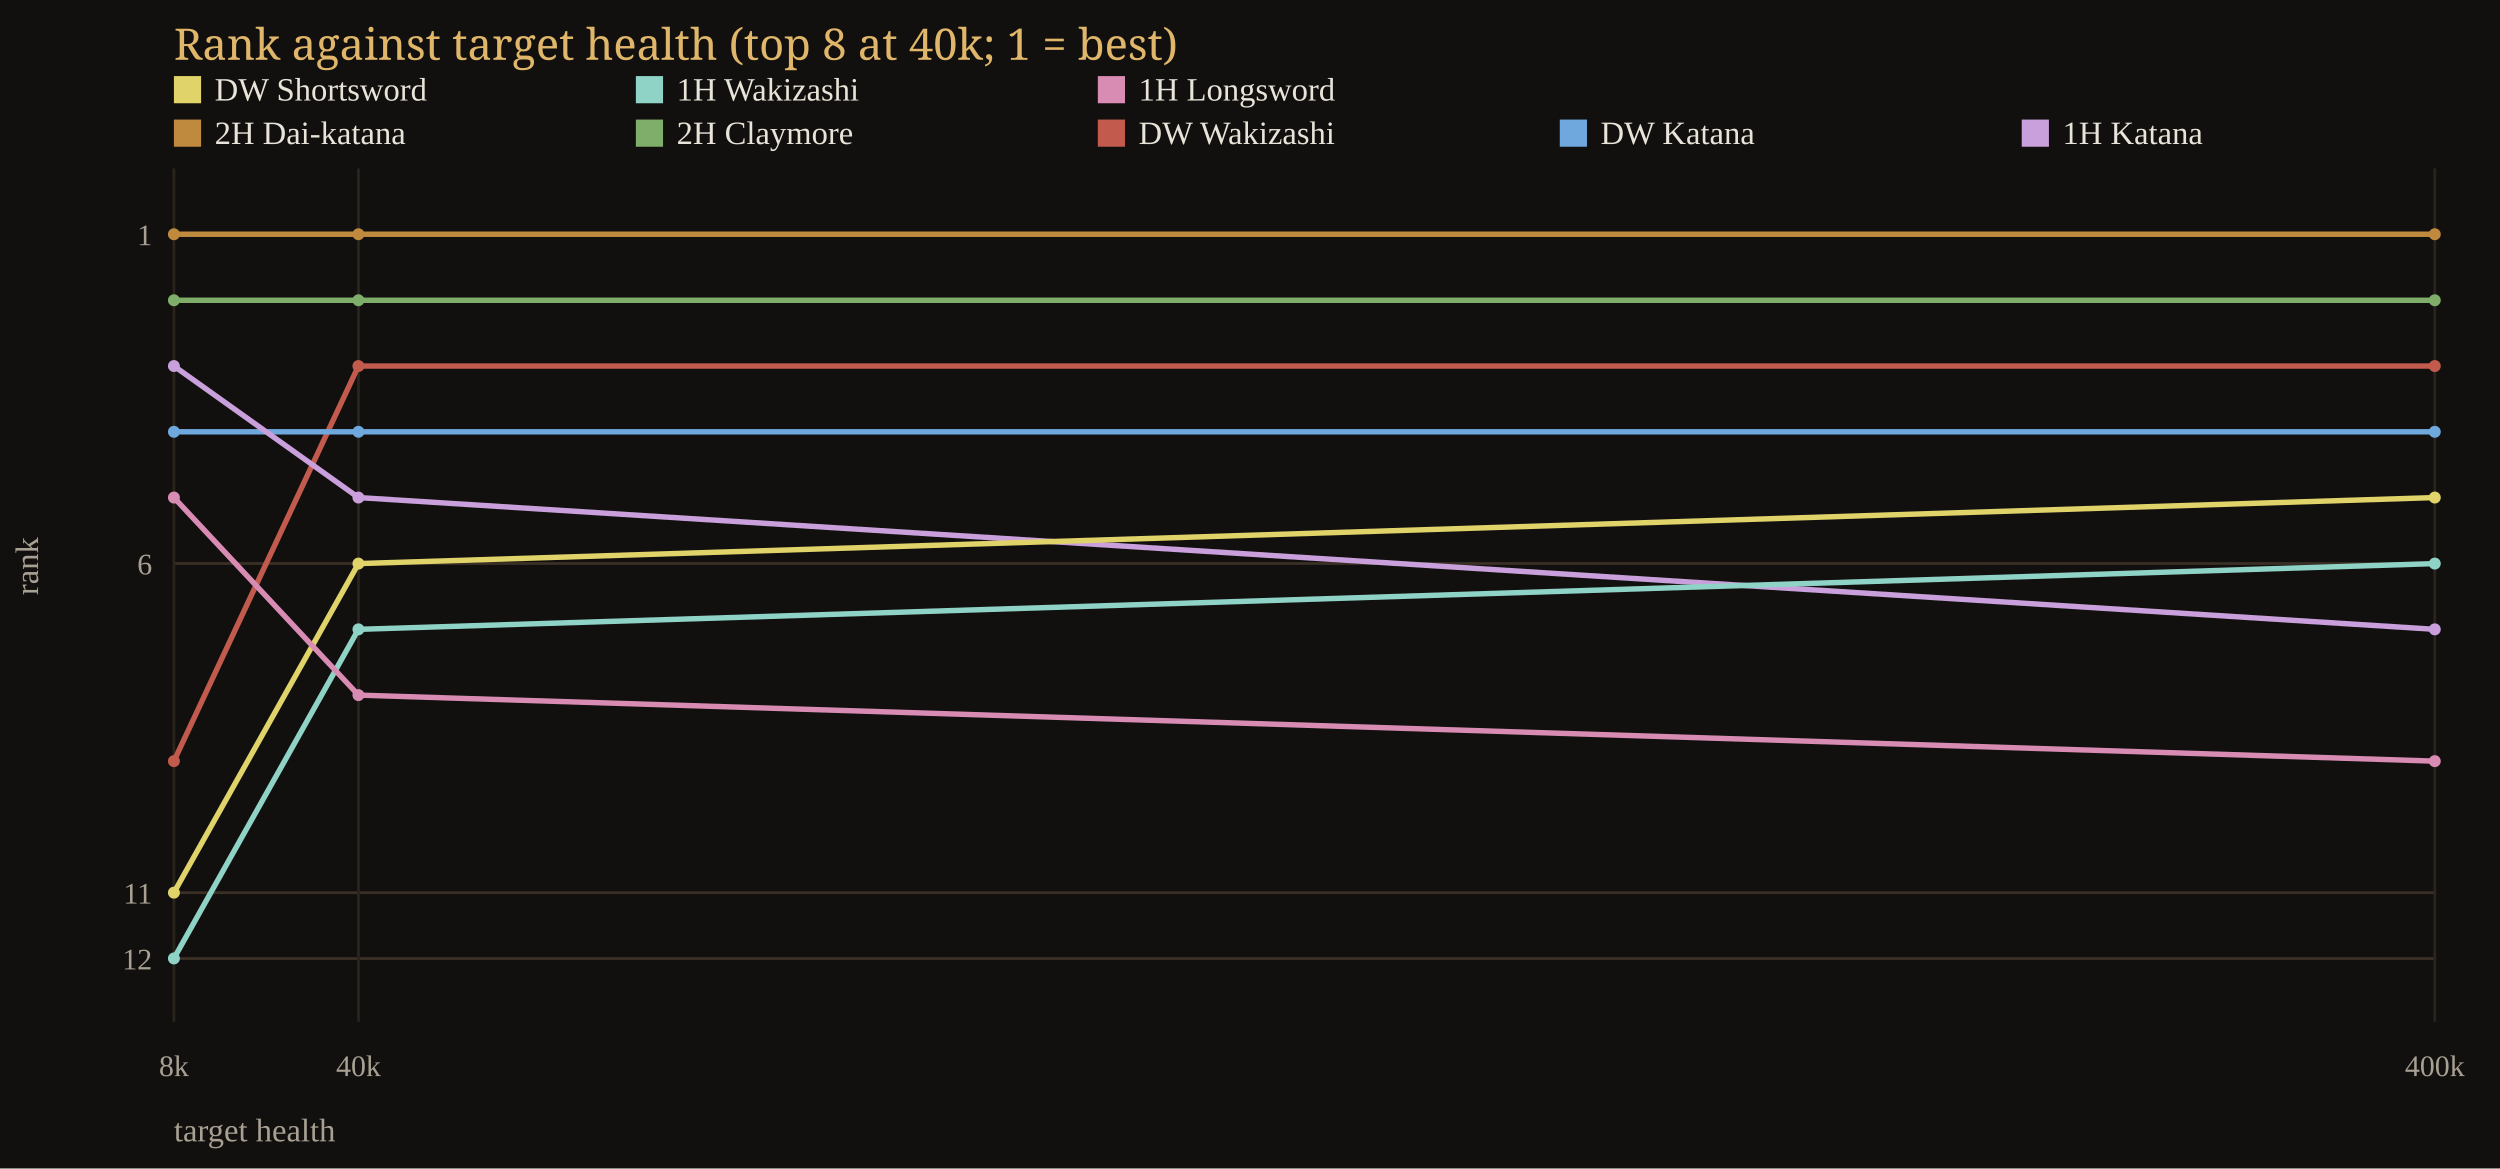
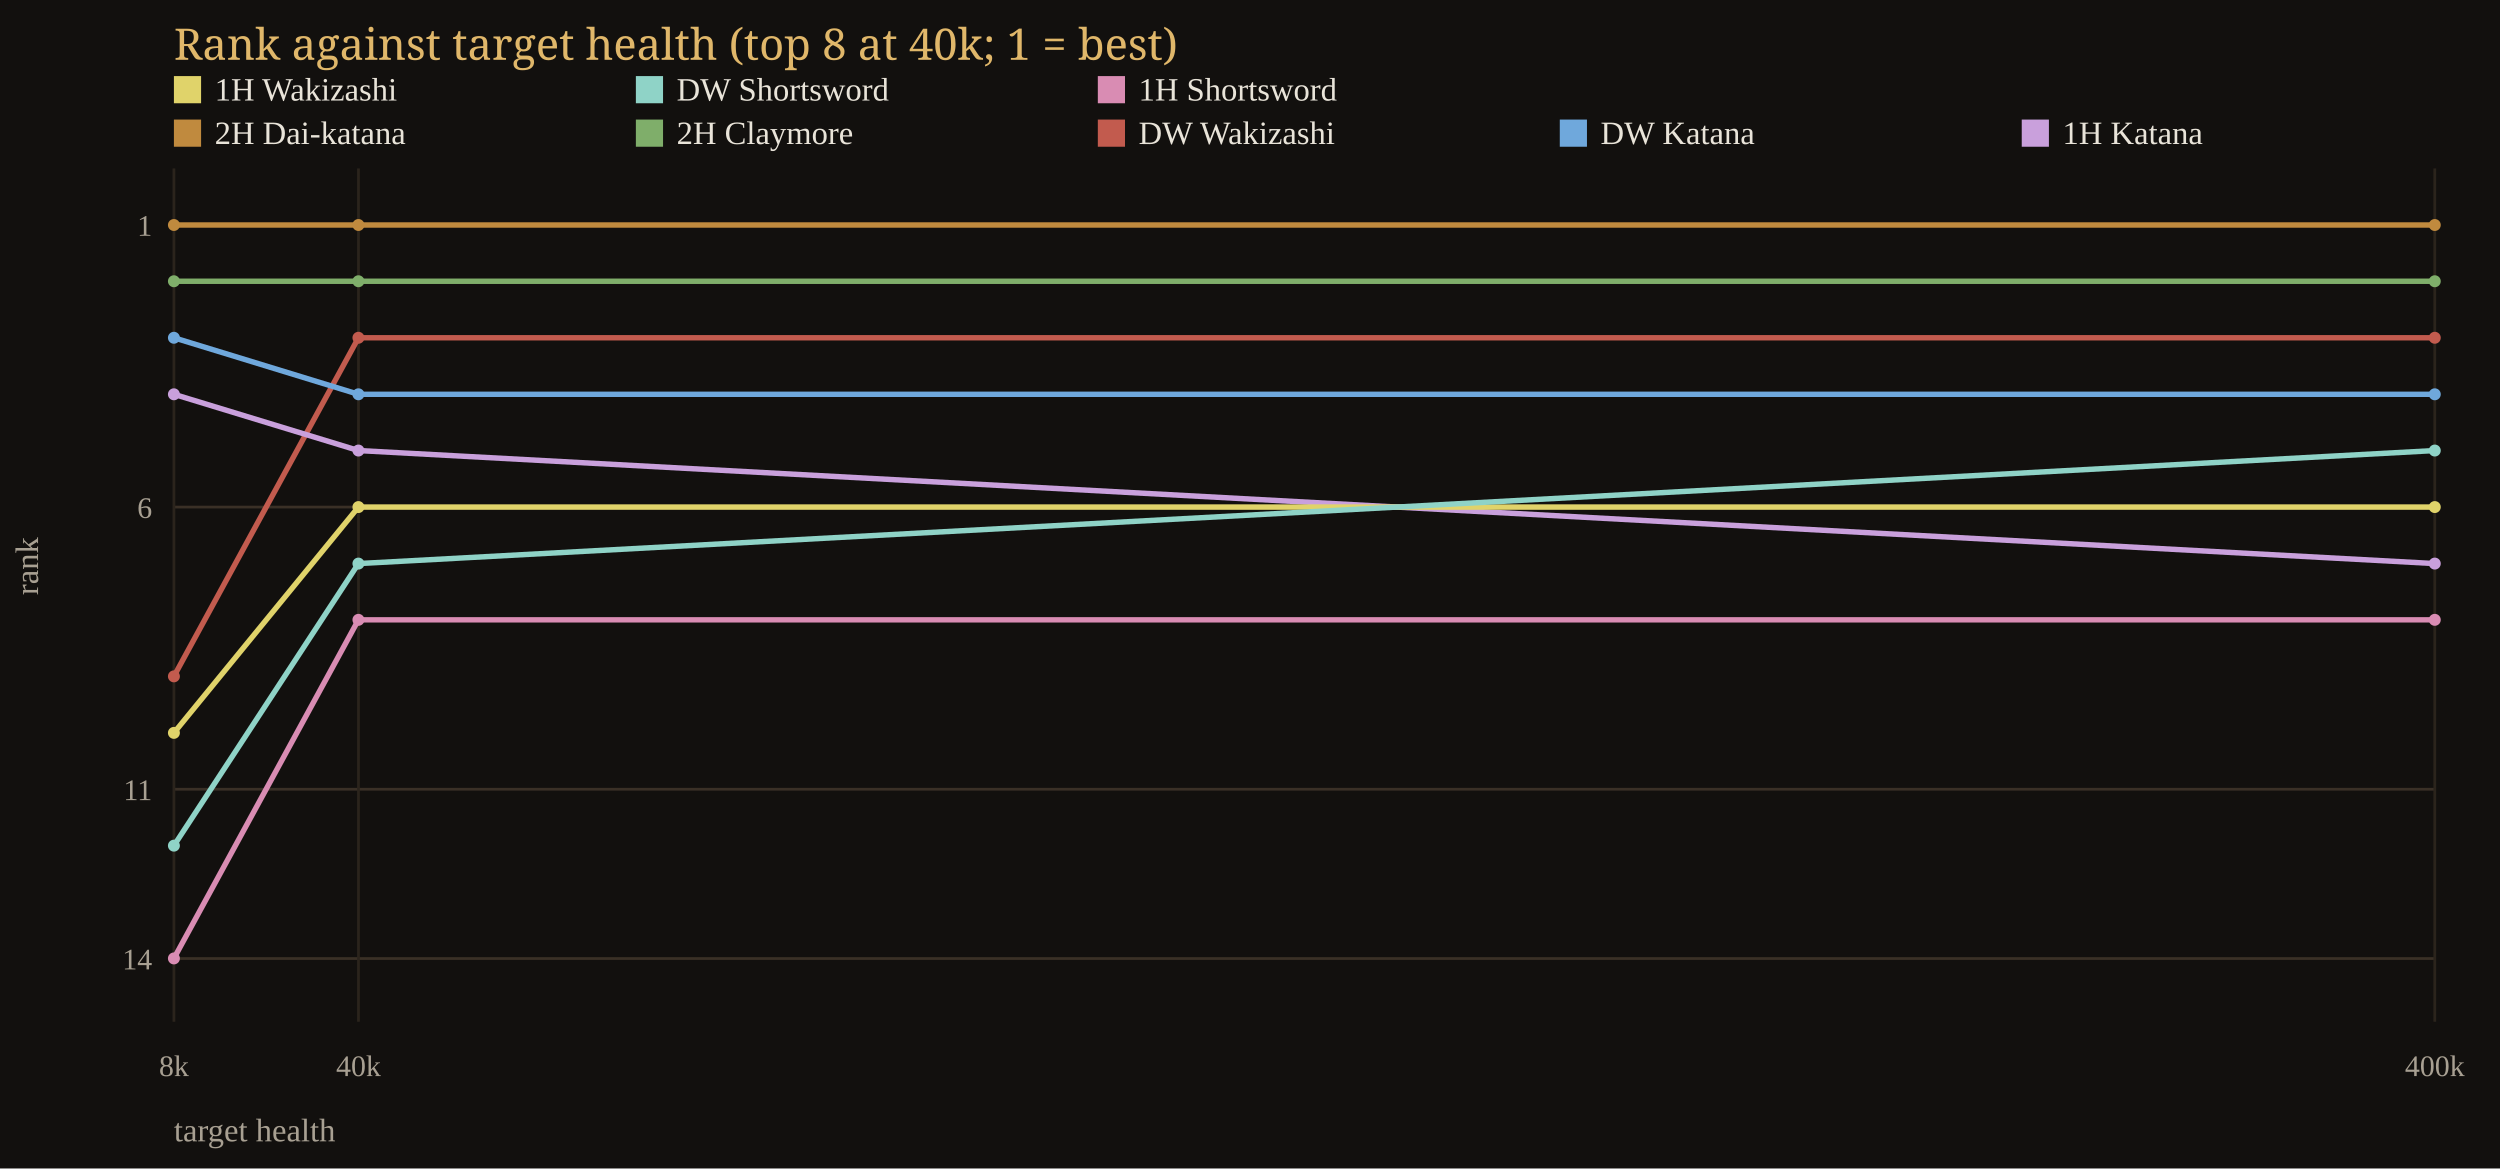
<svg viewBox="0 0 920 430" width="100%" role="img" aria-label="Rank against target health (top 8 at 40k; 1 = best)" style="display:block;max-width:100%;height:auto">
  <rect x="0" y="0" width="920" height="430" fill="#12100e" />
  <text x="64" y="22" fill="#e0b76a" font-size="16" font-family="Georgia,serif">Rank against target health (top 8 at 40k; 1 = best)</text>
  <text x="64" y="420" fill="#a8a092" font-size="12">target health</text>
  <text x="14" y="219" fill="#a8a092" font-size="12" transform="rotate(-90 14 219)">rank</text>
-   <line x1="64" y1="86.228" x2="896" y2="86.228" stroke="#3a3026" stroke-width="1" />
-   <text x="56" y="90.228" fill="#a8a092" font-size="11" text-anchor="end">1</text>
-   <line x1="64" y1="207.37" x2="896" y2="207.37" stroke="#3a3026" stroke-width="1" />
-   <text x="56" y="211.37" fill="#a8a092" font-size="11" text-anchor="end">6</text>
-   <line x1="64" y1="328.512" x2="896" y2="328.512" stroke="#3a3026" stroke-width="1" />
-   <text x="56" y="332.512" fill="#a8a092" font-size="11" text-anchor="end">11</text>
+   <line x1="64" y1="82.767" x2="896" y2="82.767" stroke="#3a3026" stroke-width="1" />
+   <text x="56" y="86.767" fill="#a8a092" font-size="11" text-anchor="end">1</text>
+   <line x1="64" y1="186.603" x2="896" y2="186.603" stroke="#3a3026" stroke-width="1" />
+   <text x="56" y="190.603" fill="#a8a092" font-size="11" text-anchor="end">6</text>
+   <line x1="64" y1="290.439" x2="896" y2="290.439" stroke="#3a3026" stroke-width="1" />
+   <text x="56" y="294.439" fill="#a8a092" font-size="11" text-anchor="end">11</text>
  <line x1="64" y1="352.741" x2="896" y2="352.741" stroke="#3a3026" stroke-width="1" />
-   <text x="56" y="356.741" fill="#a8a092" font-size="11" text-anchor="end">12</text>
+   <text x="56" y="356.741" fill="#a8a092" font-size="11" text-anchor="end">14</text>
  <line x1="64" y1="62" x2="64" y2="376" stroke="#2b241c" stroke-width="1" />
  <text x="64" y="396" fill="#a8a092" font-size="11" text-anchor="middle">8k</text>
  <line x1="131.918" y1="62" x2="131.918" y2="376" stroke="#2b241c" stroke-width="1" />
  <text x="131.918" y="396" fill="#a8a092" font-size="11" text-anchor="middle">40k</text>
  <line x1="896" y1="62" x2="896" y2="376" stroke="#2b241c" stroke-width="1" />
  <text x="896" y="396" fill="#a8a092" font-size="11" text-anchor="middle">400k</text>
-   <polyline points="64.0,86.2 131.9,86.2 896.0,86.2" fill="none" stroke="#c08a3e" stroke-width="2" />
-   <circle cx="64.0" cy="86.2" r="2.2" fill="#c08a3e" />
-   <circle cx="131.9" cy="86.2" r="2.2" fill="#c08a3e" />
-   <circle cx="896.0" cy="86.2" r="2.2" fill="#c08a3e" />
-   <polyline points="64.0,110.5 131.9,110.5 896.0,110.5" fill="none" stroke="#7fae6a" stroke-width="2" />
-   <circle cx="64.0" cy="110.5" r="2.2" fill="#7fae6a" />
-   <circle cx="131.9" cy="110.5" r="2.2" fill="#7fae6a" />
-   <circle cx="896.0" cy="110.5" r="2.2" fill="#7fae6a" />
-   <polyline points="64.0,280.1 131.9,134.7 896.0,134.7" fill="none" stroke="#c25b4e" stroke-width="2" />
-   <circle cx="64.0" cy="280.1" r="2.2" fill="#c25b4e" />
-   <circle cx="131.9" cy="134.7" r="2.2" fill="#c25b4e" />
-   <circle cx="896.0" cy="134.7" r="2.2" fill="#c25b4e" />
-   <polyline points="64.0,158.9 131.9,158.9 896.0,158.9" fill="none" stroke="#6fa8dc" stroke-width="2" />
-   <circle cx="64.0" cy="158.9" r="2.2" fill="#6fa8dc" />
-   <circle cx="131.9" cy="158.9" r="2.2" fill="#6fa8dc" />
-   <circle cx="896.0" cy="158.9" r="2.2" fill="#6fa8dc" />
-   <polyline points="64.0,134.7 131.9,183.1 896.0,231.6" fill="none" stroke="#c9a0dc" stroke-width="2" />
-   <circle cx="64.0" cy="134.7" r="2.2" fill="#c9a0dc" />
-   <circle cx="131.9" cy="183.1" r="2.2" fill="#c9a0dc" />
-   <circle cx="896.0" cy="231.6" r="2.2" fill="#c9a0dc" />
-   <polyline points="64.0,328.5 131.9,207.4 896.0,183.1" fill="none" stroke="#e0d36a" stroke-width="2" />
-   <circle cx="64.0" cy="328.5" r="2.2" fill="#e0d36a" />
-   <circle cx="131.9" cy="207.4" r="2.2" fill="#e0d36a" />
-   <circle cx="896.0" cy="183.1" r="2.2" fill="#e0d36a" />
-   <polyline points="64.0,352.7 131.9,231.6 896.0,207.4" fill="none" stroke="#8fd3c7" stroke-width="2" />
-   <circle cx="64.0" cy="352.7" r="2.2" fill="#8fd3c7" />
-   <circle cx="131.9" cy="231.6" r="2.2" fill="#8fd3c7" />
-   <circle cx="896.0" cy="207.4" r="2.2" fill="#8fd3c7" />
-   <polyline points="64.0,183.1 131.9,255.8 896.0,280.1" fill="none" stroke="#d98cb3" stroke-width="2" />
-   <circle cx="64.0" cy="183.1" r="2.2" fill="#d98cb3" />
-   <circle cx="131.9" cy="255.8" r="2.2" fill="#d98cb3" />
-   <circle cx="896.0" cy="280.1" r="2.2" fill="#d98cb3" />
+   <polyline points="64.0,82.8 131.9,82.8 896.0,82.8" fill="none" stroke="#c08a3e" stroke-width="2" />
+   <circle cx="64.0" cy="82.8" r="2.2" fill="#c08a3e" />
+   <circle cx="131.9" cy="82.8" r="2.2" fill="#c08a3e" />
+   <circle cx="896.0" cy="82.8" r="2.2" fill="#c08a3e" />
+   <polyline points="64.0,103.5 131.9,103.5 896.0,103.5" fill="none" stroke="#7fae6a" stroke-width="2" />
+   <circle cx="64.0" cy="103.5" r="2.2" fill="#7fae6a" />
+   <circle cx="131.9" cy="103.5" r="2.2" fill="#7fae6a" />
+   <circle cx="896.0" cy="103.5" r="2.2" fill="#7fae6a" />
+   <polyline points="64.0,248.9 131.9,124.3 896.0,124.3" fill="none" stroke="#c25b4e" stroke-width="2" />
+   <circle cx="64.0" cy="248.9" r="2.2" fill="#c25b4e" />
+   <circle cx="131.9" cy="124.3" r="2.2" fill="#c25b4e" />
+   <circle cx="896.0" cy="124.3" r="2.2" fill="#c25b4e" />
+   <polyline points="64.0,124.3 131.9,145.1 896.0,145.1" fill="none" stroke="#6fa8dc" stroke-width="2" />
+   <circle cx="64.0" cy="124.3" r="2.2" fill="#6fa8dc" />
+   <circle cx="131.9" cy="145.1" r="2.2" fill="#6fa8dc" />
+   <circle cx="896.0" cy="145.1" r="2.2" fill="#6fa8dc" />
+   <polyline points="64.0,145.1 131.9,165.8 896.0,207.4" fill="none" stroke="#c9a0dc" stroke-width="2" />
+   <circle cx="64.0" cy="145.1" r="2.2" fill="#c9a0dc" />
+   <circle cx="131.9" cy="165.8" r="2.2" fill="#c9a0dc" />
+   <circle cx="896.0" cy="207.4" r="2.2" fill="#c9a0dc" />
+   <polyline points="64.0,269.7 131.9,186.6 896.0,186.6" fill="none" stroke="#e0d36a" stroke-width="2" />
+   <circle cx="64.0" cy="269.7" r="2.2" fill="#e0d36a" />
+   <circle cx="131.9" cy="186.6" r="2.2" fill="#e0d36a" />
+   <circle cx="896.0" cy="186.6" r="2.2" fill="#e0d36a" />
+   <polyline points="64.0,311.2 131.9,207.4 896.0,165.8" fill="none" stroke="#8fd3c7" stroke-width="2" />
+   <circle cx="64.0" cy="311.2" r="2.2" fill="#8fd3c7" />
+   <circle cx="131.9" cy="207.4" r="2.2" fill="#8fd3c7" />
+   <circle cx="896.0" cy="165.8" r="2.2" fill="#8fd3c7" />
+   <polyline points="64.0,352.7 131.9,228.1 896.0,228.1" fill="none" stroke="#d98cb3" stroke-width="2" />
+   <circle cx="64.0" cy="352.7" r="2.2" fill="#d98cb3" />
+   <circle cx="131.9" cy="228.1" r="2.2" fill="#d98cb3" />
+   <circle cx="896.0" cy="228.1" r="2.2" fill="#d98cb3" />
  <g transform="translate(64, 44)">
    <rect width="10" height="10" fill="#c08a3e" />
    <text x="15" y="9" fill="#e9e4d9" font-size="12">2H Dai-katana</text>
  </g>
  <g transform="translate(234, 44)">
    <rect width="10" height="10" fill="#7fae6a" />
    <text x="15" y="9" fill="#e9e4d9" font-size="12">2H Claymore</text>
  </g>
  <g transform="translate(404, 44)">
    <rect width="10" height="10" fill="#c25b4e" />
    <text x="15" y="9" fill="#e9e4d9" font-size="12">DW Wakizashi</text>
  </g>
  <g transform="translate(574, 44)">
    <rect width="10" height="10" fill="#6fa8dc" />
    <text x="15" y="9" fill="#e9e4d9" font-size="12">DW Katana</text>
  </g>
  <g transform="translate(744, 44)">
    <rect width="10" height="10" fill="#c9a0dc" />
    <text x="15" y="9" fill="#e9e4d9" font-size="12">1H Katana</text>
  </g>
  <g transform="translate(64, 28)">
    <rect width="10" height="10" fill="#e0d36a" />
-     <text x="15" y="9" fill="#e9e4d9" font-size="12">DW Shortsword</text>
+     <text x="15" y="9" fill="#e9e4d9" font-size="12">1H Wakizashi</text>
  </g>
  <g transform="translate(234, 28)">
    <rect width="10" height="10" fill="#8fd3c7" />
-     <text x="15" y="9" fill="#e9e4d9" font-size="12">1H Wakizashi</text>
+     <text x="15" y="9" fill="#e9e4d9" font-size="12">DW Shortsword</text>
  </g>
  <g transform="translate(404, 28)">
    <rect width="10" height="10" fill="#d98cb3" />
-     <text x="15" y="9" fill="#e9e4d9" font-size="12">1H Longsword</text>
+     <text x="15" y="9" fill="#e9e4d9" font-size="12">1H Shortsword</text>
  </g>
</svg>
